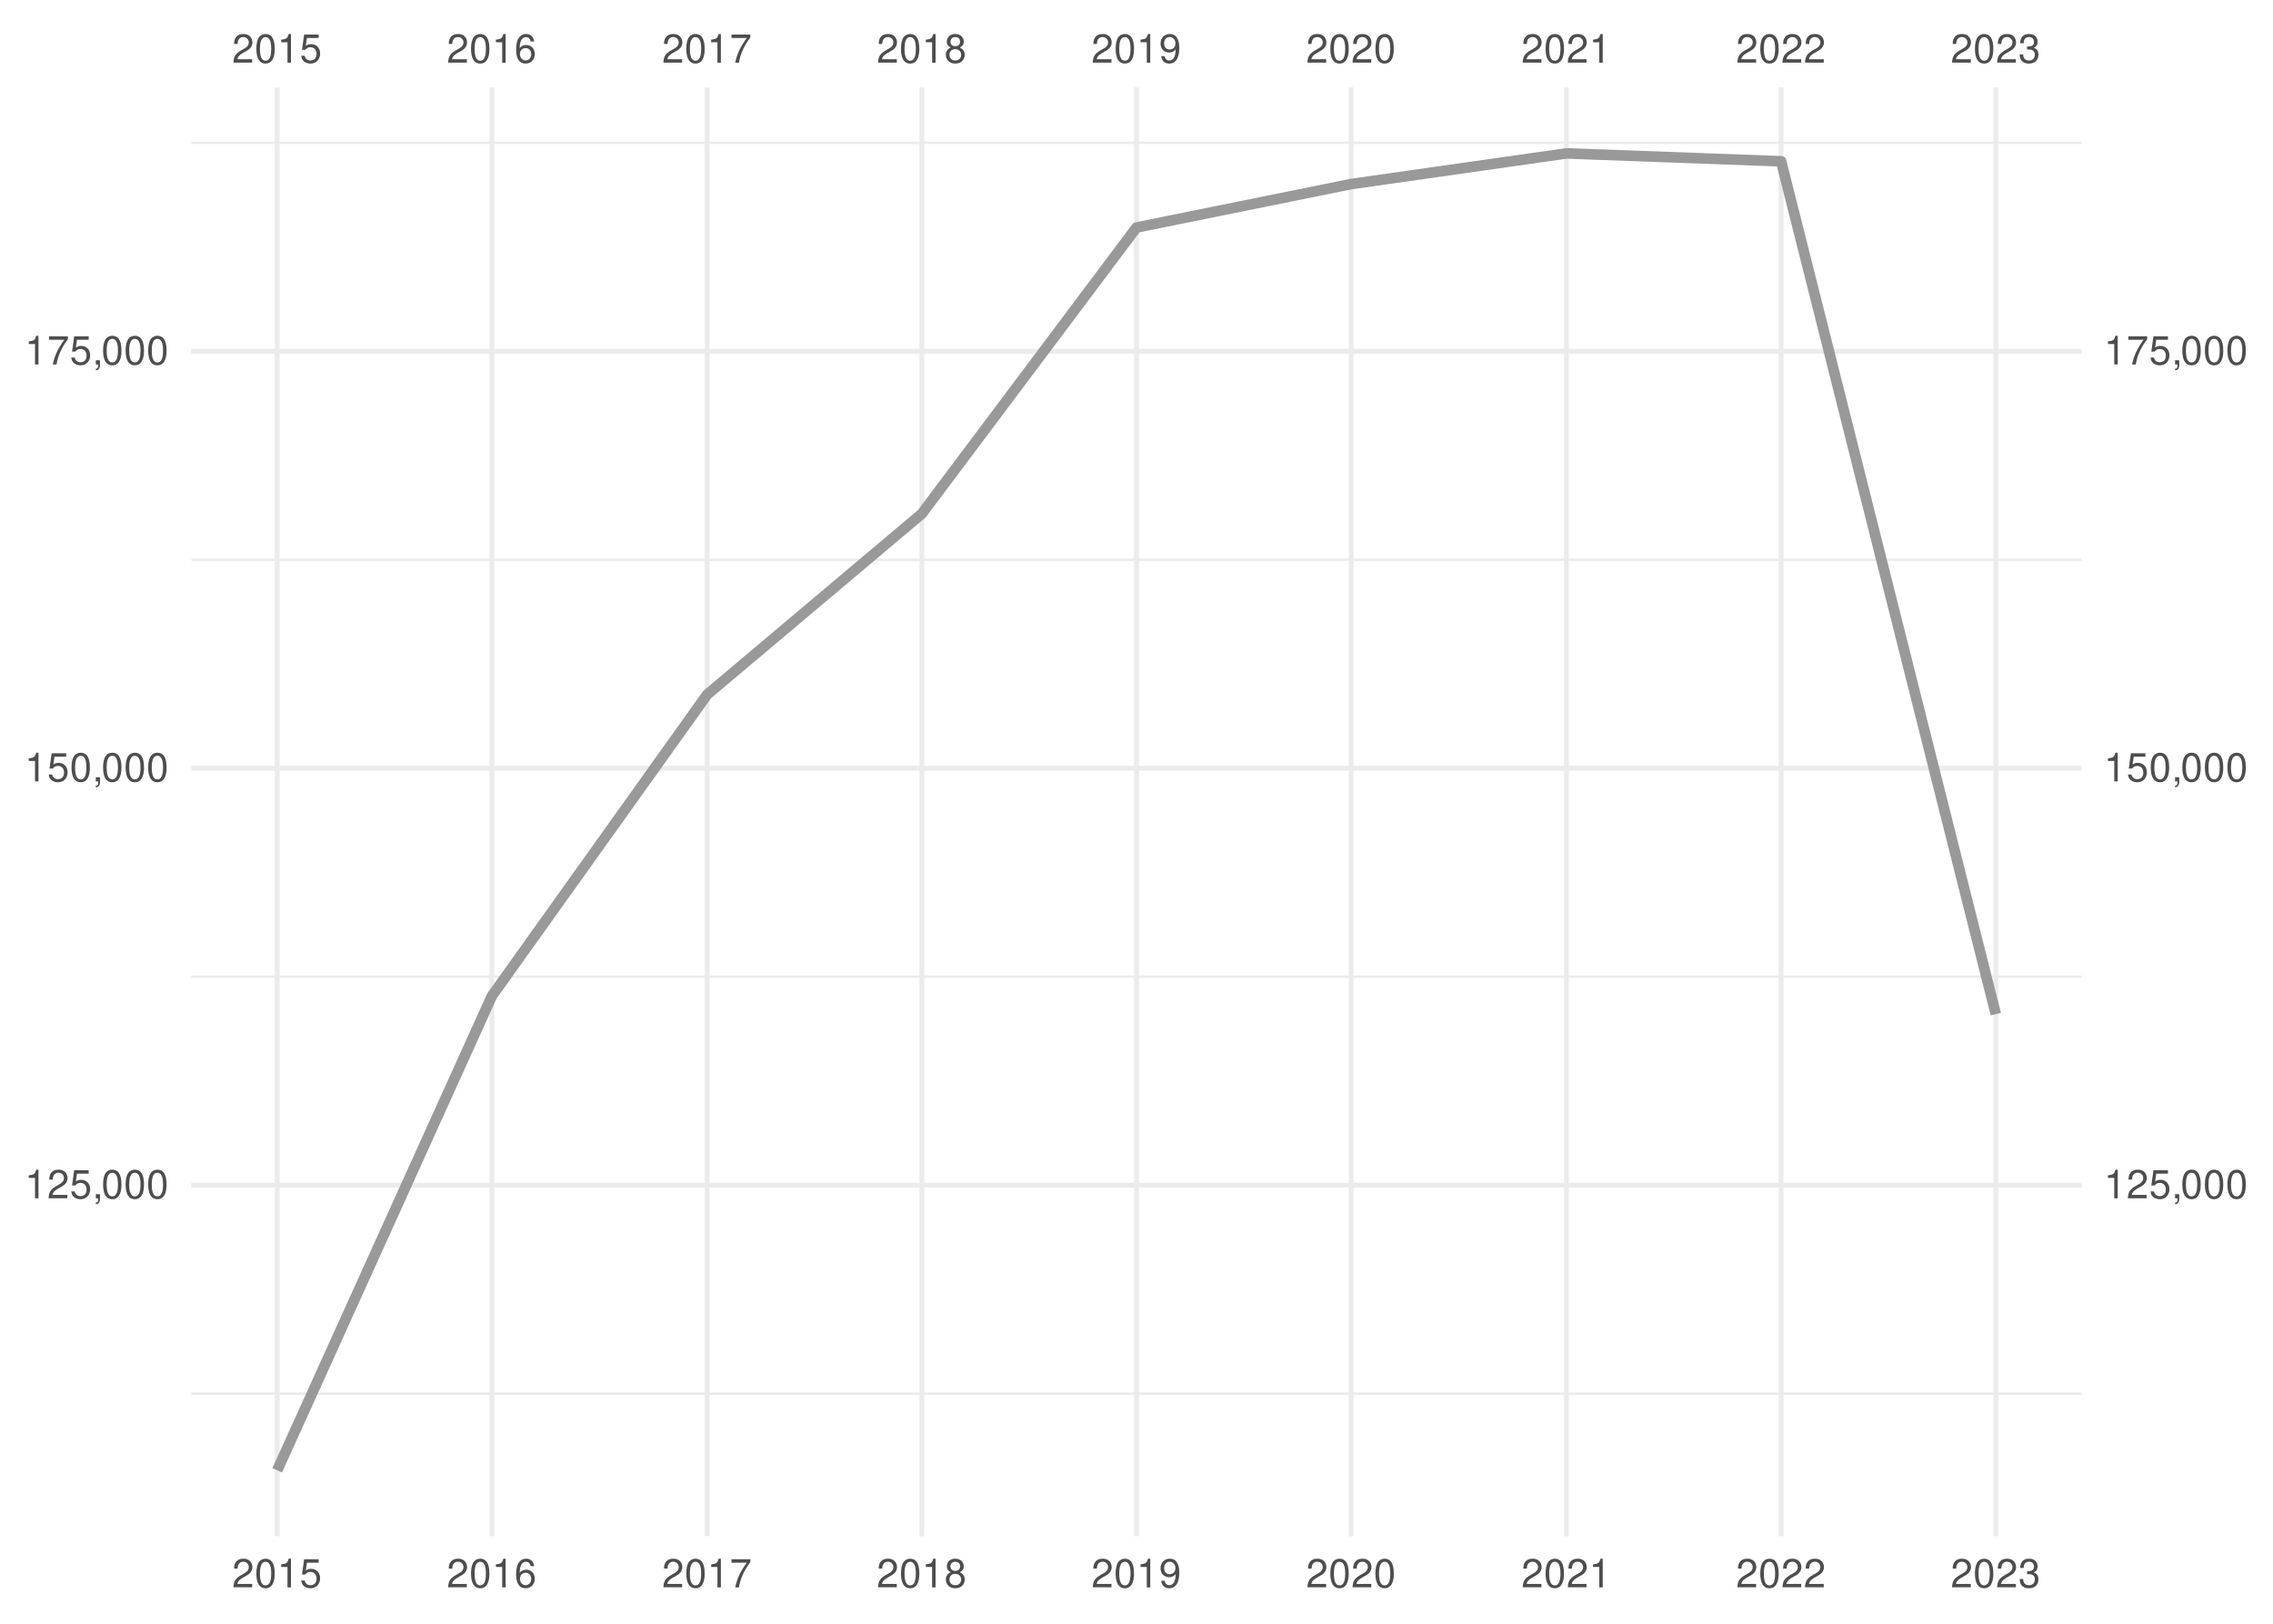
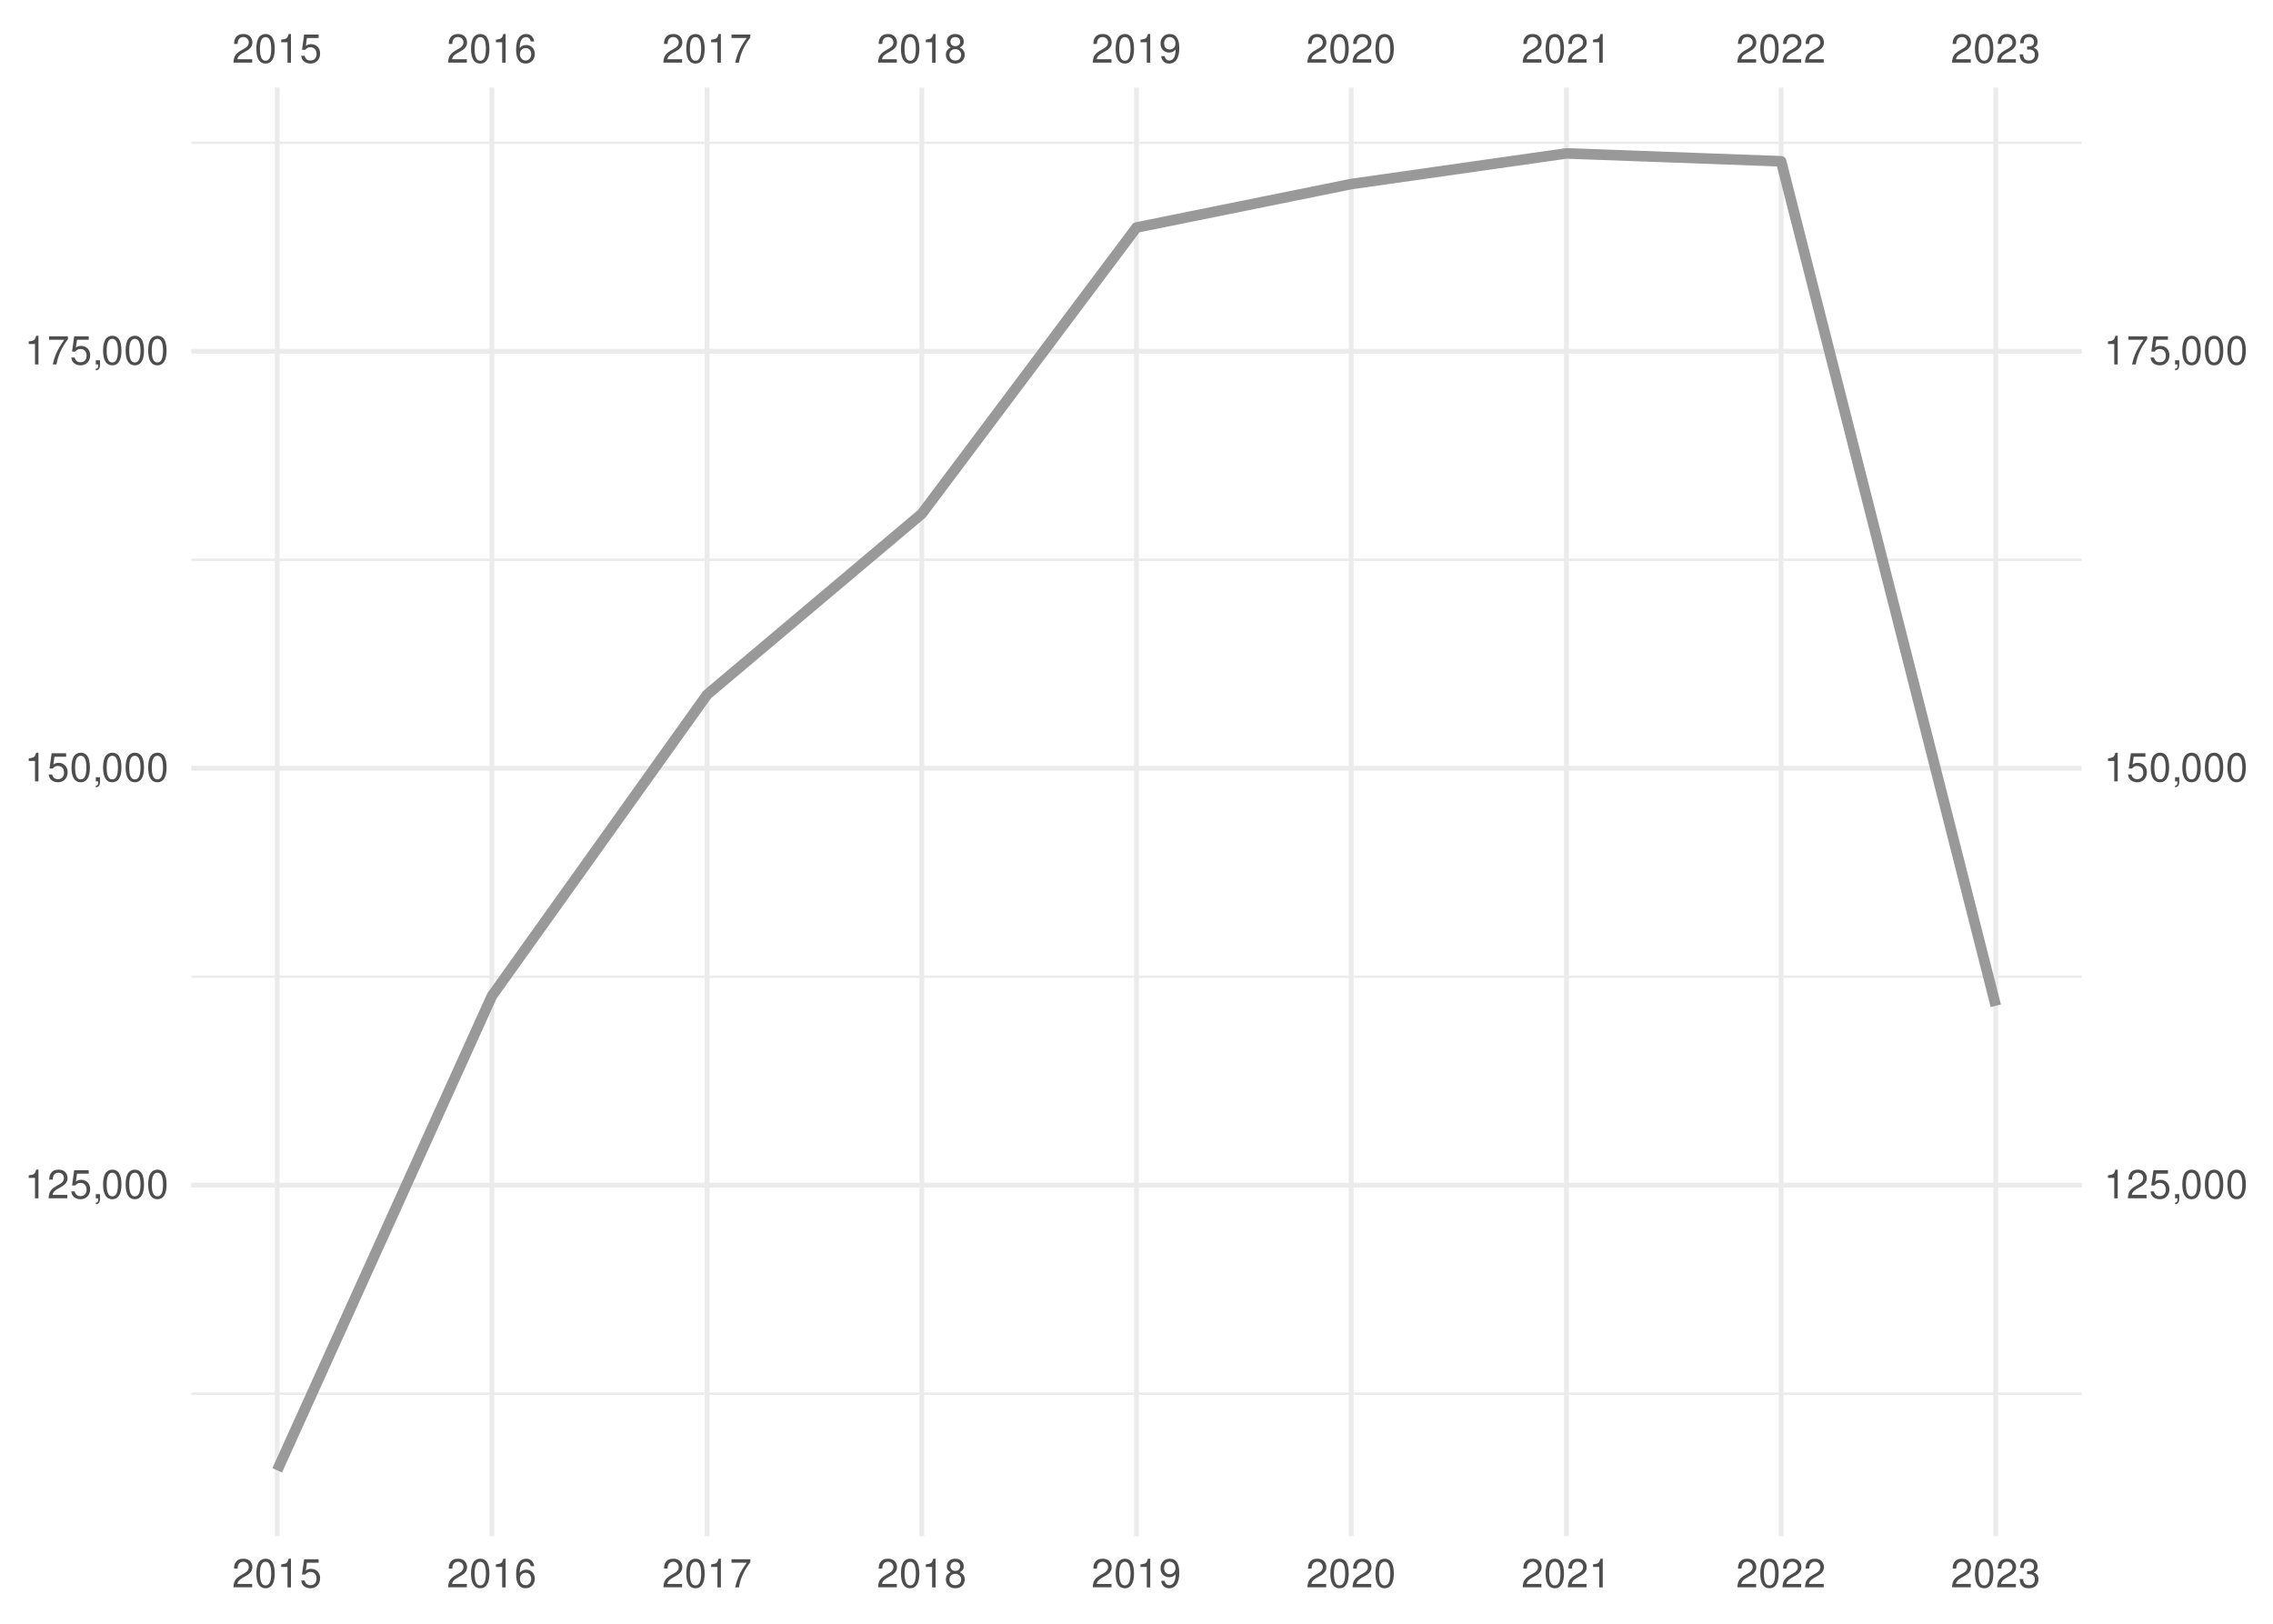
<svg xmlns="http://www.w3.org/2000/svg" xmlns:xlink="http://www.w3.org/1999/xlink" width="504pt" height="360pt" viewBox="0 0 504 360" version="1.1">
  <defs>
    <g>
      <symbol overflow="visible" id="glyph0-0">
        <path style="stroke:none;" d="" />
      </symbol>
      <symbol overflow="visible" id="glyph0-1">
        <path style="stroke:none;" d="M 4.453 -0.766 L 1.172 -0.766 C 1.25 -1.297 1.531 -1.625 2.297 -2.094 L 3.172 -2.594 C 4.047 -3.062 4.5 -3.719 4.5 -4.5 C 4.5 -5.031 4.281 -5.531 3.922 -5.875 C 3.547 -6.203 3.094 -6.359 2.5 -6.359 C 1.703 -6.359 1.125 -6.078 0.781 -5.531 C 0.547 -5.203 0.453 -4.797 0.438 -4.156 L 1.219 -4.156 C 1.234 -4.594 1.297 -4.844 1.406 -5.062 C 1.594 -5.438 2 -5.688 2.469 -5.688 C 3.172 -5.688 3.703 -5.172 3.703 -4.484 C 3.703 -3.969 3.406 -3.531 2.859 -3.219 L 2.047 -2.75 C 0.75 -2 0.375 -1.406 0.297 -0.016 L 4.453 -0.016 Z M 4.453 -0.766 " />
      </symbol>
      <symbol overflow="visible" id="glyph0-2">
        <path style="stroke:none;" d="M 2.422 -6.359 C 1.844 -6.359 1.312 -6.094 0.984 -5.672 C 0.578 -5.109 0.375 -4.25 0.375 -3.078 C 0.375 -0.938 1.078 0.203 2.422 0.203 C 3.734 0.203 4.453 -0.938 4.453 -3.031 C 4.453 -4.25 4.266 -5.078 3.859 -5.672 C 3.531 -6.109 3.016 -6.359 2.422 -6.359 Z M 2.422 -5.672 C 3.25 -5.672 3.672 -4.828 3.672 -3.094 C 3.672 -1.281 3.266 -0.438 2.406 -0.438 C 1.578 -0.438 1.172 -1.312 1.172 -3.062 C 1.172 -4.828 1.578 -5.672 2.422 -5.672 Z M 2.422 -5.672 " />
      </symbol>
      <symbol overflow="visible" id="glyph0-3">
        <path style="stroke:none;" d="M 2.281 -4.531 L 2.281 0 L 3.047 0 L 3.047 -6.359 L 2.547 -6.359 C 2.266 -5.391 2.094 -5.25 0.891 -5.094 L 0.891 -4.531 Z M 2.281 -4.531 " />
      </symbol>
      <symbol overflow="visible" id="glyph0-4">
        <path style="stroke:none;" d="M 4.188 -6.234 L 0.969 -6.234 L 0.5 -2.844 L 1.219 -2.844 C 1.578 -3.266 1.875 -3.422 2.359 -3.422 C 3.203 -3.422 3.719 -2.844 3.719 -1.922 C 3.719 -1.031 3.203 -0.484 2.359 -0.484 C 1.688 -0.484 1.266 -0.828 1.078 -1.531 L 0.312 -1.531 C 0.406 -1.016 0.5 -0.781 0.688 -0.547 C 1.031 -0.078 1.672 0.203 2.375 0.203 C 3.641 0.203 4.516 -0.719 4.516 -2.031 C 4.516 -3.266 3.688 -4.109 2.5 -4.109 C 2.062 -4.109 1.703 -4 1.344 -3.734 L 1.594 -5.469 L 4.188 -5.469 Z M 4.188 -6.234 " />
      </symbol>
      <symbol overflow="visible" id="glyph0-5">
        <path style="stroke:none;" d="M 4.375 -4.703 C 4.234 -5.75 3.562 -6.359 2.609 -6.359 C 1.922 -6.359 1.312 -6.031 0.938 -5.453 C 0.547 -4.828 0.375 -4.062 0.375 -2.906 C 0.375 -1.828 0.531 -1.156 0.906 -0.594 C 1.234 -0.078 1.781 0.203 2.469 0.203 C 3.656 0.203 4.516 -0.688 4.516 -1.922 C 4.516 -3.094 3.719 -3.922 2.609 -3.922 C 1.984 -3.922 1.5 -3.688 1.172 -3.234 C 1.172 -4.797 1.672 -5.672 2.562 -5.672 C 3.109 -5.672 3.484 -5.328 3.609 -4.703 Z M 2.5 -3.234 C 3.25 -3.234 3.719 -2.703 3.719 -1.859 C 3.719 -1.062 3.188 -0.484 2.484 -0.484 C 1.766 -0.484 1.219 -1.094 1.219 -1.906 C 1.219 -2.688 1.734 -3.234 2.5 -3.234 Z M 2.5 -3.234 " />
      </symbol>
      <symbol overflow="visible" id="glyph0-6">
        <path style="stroke:none;" d="M 4.578 -6.234 L 0.406 -6.234 L 0.406 -5.469 L 3.781 -5.469 C 2.281 -3.359 1.688 -2.047 1.219 0 L 2.047 0 C 2.391 -2 3.172 -3.719 4.578 -5.594 Z M 4.578 -6.234 " />
      </symbol>
      <symbol overflow="visible" id="glyph0-7">
        <path style="stroke:none;" d="M 3.438 -3.359 C 4.094 -3.75 4.297 -4.062 4.297 -4.656 C 4.297 -5.672 3.531 -6.359 2.422 -6.359 C 1.312 -6.359 0.547 -5.672 0.547 -4.672 C 0.547 -4.062 0.75 -3.75 1.391 -3.359 C 0.672 -2.984 0.328 -2.469 0.328 -1.766 C 0.328 -0.609 1.172 0.203 2.422 0.203 C 3.656 0.203 4.516 -0.609 4.516 -1.766 C 4.516 -2.469 4.156 -2.984 3.438 -3.359 Z M 2.422 -5.672 C 3.078 -5.672 3.5 -5.281 3.5 -4.641 C 3.5 -4.047 3.062 -3.656 2.422 -3.656 C 1.766 -3.656 1.344 -4.047 1.344 -4.656 C 1.344 -5.281 1.766 -5.672 2.422 -5.672 Z M 2.422 -3 C 3.188 -3 3.719 -2.484 3.719 -1.75 C 3.719 -0.984 3.203 -0.484 2.406 -0.484 C 1.641 -0.484 1.125 -1 1.125 -1.734 C 1.125 -2.5 1.641 -3 2.422 -3 Z M 2.422 -3 " />
      </symbol>
      <symbol overflow="visible" id="glyph0-8">
        <path style="stroke:none;" d="M 0.469 -1.453 C 0.609 -0.406 1.281 0.203 2.234 0.203 C 2.922 0.203 3.547 -0.125 3.922 -0.703 C 4.297 -1.328 4.484 -2.109 4.484 -3.25 C 4.484 -4.328 4.312 -5 3.953 -5.562 C 3.609 -6.094 3.062 -6.359 2.375 -6.359 C 1.188 -6.359 0.328 -5.469 0.328 -4.234 C 0.328 -3.062 1.125 -2.25 2.25 -2.25 C 2.844 -2.25 3.281 -2.453 3.672 -2.938 C 3.672 -1.359 3.172 -0.484 2.281 -0.484 C 1.734 -0.484 1.359 -0.828 1.234 -1.453 Z M 2.359 -5.688 C 3.094 -5.688 3.641 -5.078 3.641 -4.25 C 3.641 -3.469 3.109 -2.922 2.344 -2.922 C 1.594 -2.922 1.125 -3.453 1.125 -4.297 C 1.125 -5.109 1.641 -5.688 2.359 -5.688 Z M 2.359 -5.688 " />
      </symbol>
      <symbol overflow="visible" id="glyph0-9">
        <path style="stroke:none;" d="M 1.938 -2.922 L 2.359 -2.922 C 3.203 -2.922 3.656 -2.531 3.656 -1.766 C 3.656 -0.969 3.172 -0.484 2.375 -0.484 C 1.516 -0.484 1.109 -0.922 1.062 -1.844 L 0.281 -1.844 C 0.312 -1.344 0.406 -1 0.547 -0.719 C 0.875 -0.109 1.484 0.203 2.344 0.203 C 3.625 0.203 4.453 -0.578 4.453 -1.781 C 4.453 -2.594 4.141 -3.031 3.391 -3.297 C 3.969 -3.531 4.266 -3.969 4.266 -4.609 C 4.266 -5.703 3.547 -6.359 2.359 -6.359 C 1.109 -6.359 0.438 -5.656 0.406 -4.312 L 1.188 -4.312 C 1.203 -4.703 1.234 -4.922 1.328 -5.109 C 1.5 -5.469 1.891 -5.688 2.375 -5.688 C 3.062 -5.688 3.469 -5.266 3.469 -4.578 C 3.469 -4.141 3.312 -3.859 2.969 -3.719 C 2.766 -3.625 2.484 -3.594 1.938 -3.578 Z M 1.938 -2.922 " />
      </symbol>
      <symbol overflow="visible" id="glyph0-10">
        <path style="stroke:none;" d="M 0.766 -0.922 L 0.766 0 L 1.297 0 L 1.297 0.156 C 1.297 0.766 1.172 0.938 0.766 0.953 L 0.766 1.297 C 1.344 1.312 1.688 0.891 1.688 0.141 L 1.688 -0.922 Z M 0.766 -0.922 " />
      </symbol>
    </g>
    <clipPath id="clip1">
      <path d="M 42.41 308 L 461.59 308 L 461.59 310 L 42.41 310 Z M 42.41 308 " />
    </clipPath>
    <clipPath id="clip2">
      <path d="M 42.41 216 L 461.59 216 L 461.59 217 L 42.41 217 Z M 42.41 216 " />
    </clipPath>
    <clipPath id="clip3">
      <path d="M 42.41 123 L 461.59 123 L 461.59 125 L 42.41 125 Z M 42.41 123 " />
    </clipPath>
    <clipPath id="clip4">
      <path d="M 42.41 31 L 461.59 31 L 461.59 32 L 42.41 32 Z M 42.41 31 " />
    </clipPath>
    <clipPath id="clip5">
      <path d="M 42.41 262 L 461.59 262 L 461.59 264 L 42.41 264 Z M 42.41 262 " />
    </clipPath>
    <clipPath id="clip6">
      <path d="M 42.41 169 L 461.59 169 L 461.59 171 L 42.41 171 Z M 42.41 169 " />
    </clipPath>
    <clipPath id="clip7">
      <path d="M 42.41 77 L 461.59 77 L 461.59 79 L 42.41 79 Z M 42.41 77 " />
    </clipPath>
    <clipPath id="clip8">
      <path d="M 60 19.41 L 62 19.41 L 62 340.59 L 60 340.59 Z M 60 19.41 " />
    </clipPath>
    <clipPath id="clip9">
      <path d="M 108 19.41 L 110 19.41 L 110 340.59 L 108 340.59 Z M 108 19.41 " />
    </clipPath>
    <clipPath id="clip10">
      <path d="M 156 19.41 L 158 19.41 L 158 340.59 L 156 340.59 Z M 156 19.41 " />
    </clipPath>
    <clipPath id="clip11">
      <path d="M 203 19.41 L 205 19.41 L 205 340.59 L 203 340.59 Z M 203 19.41 " />
    </clipPath>
    <clipPath id="clip12">
      <path d="M 251 19.41 L 253 19.41 L 253 340.59 L 251 340.59 Z M 251 19.41 " />
    </clipPath>
    <clipPath id="clip13">
      <path d="M 299 19.41 L 301 19.41 L 301 340.59 L 299 340.59 Z M 299 19.41 " />
    </clipPath>
    <clipPath id="clip14">
      <path d="M 346 19.41 L 348 19.41 L 348 340.59 L 346 340.59 Z M 346 19.41 " />
    </clipPath>
    <clipPath id="clip15">
      <path d="M 394 19.41 L 396 19.41 L 396 340.59 L 394 340.59 Z M 394 19.41 " />
    </clipPath>
    <clipPath id="clip16">
      <path d="M 442 19.41 L 444 19.41 L 444 340.59 L 442 340.59 Z M 442 19.41 " />
    </clipPath>
  </defs>
  <g id="surface41">
    <rect x="0" y="0" width="504" height="360" style="fill:rgb(100%,100%,100%);fill-opacity:1;stroke:none;" />
    <g clip-path="url(#clip1)" clip-rule="nonzero">
      <path style="fill:none;stroke-width:0.533;stroke-linecap:butt;stroke-linejoin:round;stroke:rgb(92.157%,92.157%,92.157%);stroke-opacity:1;stroke-miterlimit:10;" d="M 42.41 308.988 L 461.59 308.988 " />
    </g>
    <g clip-path="url(#clip2)" clip-rule="nonzero">
      <path style="fill:none;stroke-width:0.533;stroke-linecap:butt;stroke-linejoin:round;stroke:rgb(92.157%,92.157%,92.157%);stroke-opacity:1;stroke-miterlimit:10;" d="M 42.41 216.547 L 461.59 216.547 " />
    </g>
    <g clip-path="url(#clip3)" clip-rule="nonzero">
      <path style="fill:none;stroke-width:0.533;stroke-linecap:butt;stroke-linejoin:round;stroke:rgb(92.157%,92.157%,92.157%);stroke-opacity:1;stroke-miterlimit:10;" d="M 42.41 124.105 L 461.59 124.105 " />
    </g>
    <g clip-path="url(#clip4)" clip-rule="nonzero">
      <path style="fill:none;stroke-width:0.533;stroke-linecap:butt;stroke-linejoin:round;stroke:rgb(92.157%,92.157%,92.157%);stroke-opacity:1;stroke-miterlimit:10;" d="M 42.41 31.66 L 461.59 31.66 " />
    </g>
    <g clip-path="url(#clip5)" clip-rule="nonzero">
      <path style="fill:none;stroke-width:1.067;stroke-linecap:butt;stroke-linejoin:round;stroke:rgb(92.157%,92.157%,92.157%);stroke-opacity:1;stroke-miterlimit:10;" d="M 42.41 262.766 L 461.59 262.766 " />
    </g>
    <g clip-path="url(#clip6)" clip-rule="nonzero">
      <path style="fill:none;stroke-width:1.067;stroke-linecap:butt;stroke-linejoin:round;stroke:rgb(92.157%,92.157%,92.157%);stroke-opacity:1;stroke-miterlimit:10;" d="M 42.41 170.324 L 461.59 170.324 " />
    </g>
    <g clip-path="url(#clip7)" clip-rule="nonzero">
      <path style="fill:none;stroke-width:1.067;stroke-linecap:butt;stroke-linejoin:round;stroke:rgb(92.157%,92.157%,92.157%);stroke-opacity:1;stroke-miterlimit:10;" d="M 42.41 77.883 L 461.59 77.883 " />
    </g>
    <g clip-path="url(#clip8)" clip-rule="nonzero">
      <path style="fill:none;stroke-width:1.067;stroke-linecap:butt;stroke-linejoin:round;stroke:rgb(92.157%,92.157%,92.157%);stroke-opacity:1;stroke-miterlimit:10;" d="M 61.465 340.59 L 61.465 19.41 " />
    </g>
    <g clip-path="url(#clip9)" clip-rule="nonzero">
      <path style="fill:none;stroke-width:1.067;stroke-linecap:butt;stroke-linejoin:round;stroke:rgb(92.157%,92.157%,92.157%);stroke-opacity:1;stroke-miterlimit:10;" d="M 109.066 340.59 L 109.066 19.41 " />
    </g>
    <g clip-path="url(#clip10)" clip-rule="nonzero">
      <path style="fill:none;stroke-width:1.067;stroke-linecap:butt;stroke-linejoin:round;stroke:rgb(92.157%,92.157%,92.157%);stroke-opacity:1;stroke-miterlimit:10;" d="M 156.797 340.59 L 156.797 19.41 " />
    </g>
    <g clip-path="url(#clip11)" clip-rule="nonzero">
      <path style="fill:none;stroke-width:1.067;stroke-linecap:butt;stroke-linejoin:round;stroke:rgb(92.157%,92.157%,92.157%);stroke-opacity:1;stroke-miterlimit:10;" d="M 204.398 340.59 L 204.398 19.41 " />
    </g>
    <g clip-path="url(#clip12)" clip-rule="nonzero">
      <path style="fill:none;stroke-width:1.067;stroke-linecap:butt;stroke-linejoin:round;stroke:rgb(92.157%,92.157%,92.157%);stroke-opacity:1;stroke-miterlimit:10;" d="M 252 340.59 L 252 19.41 " />
    </g>
    <g clip-path="url(#clip13)" clip-rule="nonzero">
      <path style="fill:none;stroke-width:1.067;stroke-linecap:butt;stroke-linejoin:round;stroke:rgb(92.157%,92.157%,92.157%);stroke-opacity:1;stroke-miterlimit:10;" d="M 299.602 340.59 L 299.602 19.41 " />
    </g>
    <g clip-path="url(#clip14)" clip-rule="nonzero">
      <path style="fill:none;stroke-width:1.067;stroke-linecap:butt;stroke-linejoin:round;stroke:rgb(92.157%,92.157%,92.157%);stroke-opacity:1;stroke-miterlimit:10;" d="M 347.332 340.59 L 347.332 19.41 " />
    </g>
    <g clip-path="url(#clip15)" clip-rule="nonzero">
      <path style="fill:none;stroke-width:1.067;stroke-linecap:butt;stroke-linejoin:round;stroke:rgb(92.157%,92.157%,92.157%);stroke-opacity:1;stroke-miterlimit:10;" d="M 394.934 340.59 L 394.934 19.41 " />
    </g>
    <g clip-path="url(#clip16)" clip-rule="nonzero">
      <path style="fill:none;stroke-width:1.067;stroke-linecap:butt;stroke-linejoin:round;stroke:rgb(92.157%,92.157%,92.157%);stroke-opacity:1;stroke-miterlimit:10;" d="M 442.535 340.59 L 442.535 19.41 " />
    </g>
-     <path style="fill:none;stroke-width:2.347;stroke-linecap:butt;stroke-linejoin:round;stroke:rgb(60%,60%,60%);stroke-opacity:1;stroke-miterlimit:10;" d="M 61.465 325.988 L 109.066 220.828 L 156.797 153.996 L 204.398 113.902 L 252 50.441 L 299.602 40.805 L 347.332 34.012 L 394.934 35.758 L 442.535 224.844 " />
+     <path style="fill:none;stroke-width:2.347;stroke-linecap:butt;stroke-linejoin:round;stroke:rgb(60%,60%,60%);stroke-opacity:1;stroke-miterlimit:10;" d="M 61.465 325.988 L 109.066 220.828 L 156.797 153.996 L 204.398 113.902 L 252 50.441 L 299.602 40.805 L 347.332 34.012 L 394.934 35.758 L 442.535 222.992 " />
    <g style="fill:rgb(30.196%,30.196%,30.196%);fill-opacity:1;">
      <use xlink:href="#glyph0-1" x="51.465" y="13.896" />
      <use xlink:href="#glyph0-2" x="56.465" y="13.896" />
      <use xlink:href="#glyph0-3" x="61.465" y="13.896" />
      <use xlink:href="#glyph0-4" x="66.465" y="13.896" />
    </g>
    <g style="fill:rgb(30.196%,30.196%,30.196%);fill-opacity:1;">
      <use xlink:href="#glyph0-1" x="99.066" y="13.896" />
      <use xlink:href="#glyph0-2" x="104.066" y="13.896" />
      <use xlink:href="#glyph0-3" x="109.066" y="13.896" />
      <use xlink:href="#glyph0-5" x="114.066" y="13.896" />
    </g>
    <g style="fill:rgb(30.196%,30.196%,30.196%);fill-opacity:1;">
      <use xlink:href="#glyph0-1" x="146.797" y="13.896" />
      <use xlink:href="#glyph0-2" x="151.797" y="13.896" />
      <use xlink:href="#glyph0-3" x="156.797" y="13.896" />
      <use xlink:href="#glyph0-6" x="161.797" y="13.896" />
    </g>
    <g style="fill:rgb(30.196%,30.196%,30.196%);fill-opacity:1;">
      <use xlink:href="#glyph0-1" x="194.398" y="13.896" />
      <use xlink:href="#glyph0-2" x="199.398" y="13.896" />
      <use xlink:href="#glyph0-3" x="204.398" y="13.896" />
      <use xlink:href="#glyph0-7" x="209.398" y="13.896" />
    </g>
    <g style="fill:rgb(30.196%,30.196%,30.196%);fill-opacity:1;">
      <use xlink:href="#glyph0-1" x="242" y="13.896" />
      <use xlink:href="#glyph0-2" x="247" y="13.896" />
      <use xlink:href="#glyph0-3" x="252" y="13.896" />
      <use xlink:href="#glyph0-8" x="257" y="13.896" />
    </g>
    <g style="fill:rgb(30.196%,30.196%,30.196%);fill-opacity:1;">
      <use xlink:href="#glyph0-1" x="289.602" y="13.896" />
      <use xlink:href="#glyph0-2" x="294.602" y="13.896" />
      <use xlink:href="#glyph0-1" x="299.602" y="13.896" />
      <use xlink:href="#glyph0-2" x="304.602" y="13.896" />
    </g>
    <g style="fill:rgb(30.196%,30.196%,30.196%);fill-opacity:1;">
      <use xlink:href="#glyph0-1" x="337.332" y="13.896" />
      <use xlink:href="#glyph0-2" x="342.332" y="13.896" />
      <use xlink:href="#glyph0-1" x="347.332" y="13.896" />
      <use xlink:href="#glyph0-3" x="352.332" y="13.896" />
    </g>
    <g style="fill:rgb(30.196%,30.196%,30.196%);fill-opacity:1;">
      <use xlink:href="#glyph0-1" x="384.934" y="13.896" />
      <use xlink:href="#glyph0-2" x="389.934" y="13.896" />
      <use xlink:href="#glyph0-1" x="394.934" y="13.896" />
      <use xlink:href="#glyph0-1" x="399.934" y="13.896" />
    </g>
    <g style="fill:rgb(30.196%,30.196%,30.196%);fill-opacity:1;">
      <use xlink:href="#glyph0-1" x="432.535" y="13.896" />
      <use xlink:href="#glyph0-2" x="437.535" y="13.896" />
      <use xlink:href="#glyph0-1" x="442.535" y="13.896" />
      <use xlink:href="#glyph0-9" x="447.535" y="13.896" />
    </g>
    <g style="fill:rgb(30.196%,30.196%,30.196%);fill-opacity:1;">
      <use xlink:href="#glyph0-3" x="5.48" y="265.681" />
      <use xlink:href="#glyph0-1" x="10.48" y="265.681" />
      <use xlink:href="#glyph0-4" x="15.48" y="265.681" />
      <use xlink:href="#glyph0-10" x="20.48" y="265.681" />
      <use xlink:href="#glyph0-2" x="22.48" y="265.681" />
      <use xlink:href="#glyph0-2" x="27.48" y="265.681" />
      <use xlink:href="#glyph0-2" x="32.48" y="265.681" />
    </g>
    <g style="fill:rgb(30.196%,30.196%,30.196%);fill-opacity:1;">
      <use xlink:href="#glyph0-3" x="5.48" y="173.239" />
      <use xlink:href="#glyph0-4" x="10.48" y="173.239" />
      <use xlink:href="#glyph0-2" x="15.48" y="173.239" />
      <use xlink:href="#glyph0-10" x="20.48" y="173.239" />
      <use xlink:href="#glyph0-2" x="22.48" y="173.239" />
      <use xlink:href="#glyph0-2" x="27.48" y="173.239" />
      <use xlink:href="#glyph0-2" x="32.48" y="173.239" />
    </g>
    <g style="fill:rgb(30.196%,30.196%,30.196%);fill-opacity:1;">
      <use xlink:href="#glyph0-3" x="5.48" y="80.798" />
      <use xlink:href="#glyph0-6" x="10.48" y="80.798" />
      <use xlink:href="#glyph0-4" x="15.48" y="80.798" />
      <use xlink:href="#glyph0-10" x="20.48" y="80.798" />
      <use xlink:href="#glyph0-2" x="22.48" y="80.798" />
      <use xlink:href="#glyph0-2" x="27.48" y="80.798" />
      <use xlink:href="#glyph0-2" x="32.48" y="80.798" />
    </g>
    <g style="fill:rgb(30.196%,30.196%,30.196%);fill-opacity:1;">
      <use xlink:href="#glyph0-3" x="466.52" y="265.681" />
      <use xlink:href="#glyph0-1" x="471.52" y="265.681" />
      <use xlink:href="#glyph0-4" x="476.52" y="265.681" />
      <use xlink:href="#glyph0-10" x="481.52" y="265.681" />
      <use xlink:href="#glyph0-2" x="483.52" y="265.681" />
      <use xlink:href="#glyph0-2" x="488.52" y="265.681" />
      <use xlink:href="#glyph0-2" x="493.52" y="265.681" />
    </g>
    <g style="fill:rgb(30.196%,30.196%,30.196%);fill-opacity:1;">
      <use xlink:href="#glyph0-3" x="466.52" y="173.239" />
      <use xlink:href="#glyph0-4" x="471.52" y="173.239" />
      <use xlink:href="#glyph0-2" x="476.52" y="173.239" />
      <use xlink:href="#glyph0-10" x="481.52" y="173.239" />
      <use xlink:href="#glyph0-2" x="483.52" y="173.239" />
      <use xlink:href="#glyph0-2" x="488.52" y="173.239" />
      <use xlink:href="#glyph0-2" x="493.52" y="173.239" />
    </g>
    <g style="fill:rgb(30.196%,30.196%,30.196%);fill-opacity:1;">
      <use xlink:href="#glyph0-3" x="466.52" y="80.798" />
      <use xlink:href="#glyph0-6" x="471.52" y="80.798" />
      <use xlink:href="#glyph0-4" x="476.52" y="80.798" />
      <use xlink:href="#glyph0-10" x="481.52" y="80.798" />
      <use xlink:href="#glyph0-2" x="483.52" y="80.798" />
      <use xlink:href="#glyph0-2" x="488.52" y="80.798" />
      <use xlink:href="#glyph0-2" x="493.52" y="80.798" />
    </g>
    <g style="fill:rgb(30.196%,30.196%,30.196%);fill-opacity:1;">
      <use xlink:href="#glyph0-1" x="51.465" y="351.935" />
      <use xlink:href="#glyph0-2" x="56.465" y="351.935" />
      <use xlink:href="#glyph0-3" x="61.465" y="351.935" />
      <use xlink:href="#glyph0-4" x="66.465" y="351.935" />
    </g>
    <g style="fill:rgb(30.196%,30.196%,30.196%);fill-opacity:1;">
      <use xlink:href="#glyph0-1" x="99.066" y="351.935" />
      <use xlink:href="#glyph0-2" x="104.066" y="351.935" />
      <use xlink:href="#glyph0-3" x="109.066" y="351.935" />
      <use xlink:href="#glyph0-5" x="114.066" y="351.935" />
    </g>
    <g style="fill:rgb(30.196%,30.196%,30.196%);fill-opacity:1;">
      <use xlink:href="#glyph0-1" x="146.797" y="351.935" />
      <use xlink:href="#glyph0-2" x="151.797" y="351.935" />
      <use xlink:href="#glyph0-3" x="156.797" y="351.935" />
      <use xlink:href="#glyph0-6" x="161.797" y="351.935" />
    </g>
    <g style="fill:rgb(30.196%,30.196%,30.196%);fill-opacity:1;">
      <use xlink:href="#glyph0-1" x="194.398" y="351.935" />
      <use xlink:href="#glyph0-2" x="199.398" y="351.935" />
      <use xlink:href="#glyph0-3" x="204.398" y="351.935" />
      <use xlink:href="#glyph0-7" x="209.398" y="351.935" />
    </g>
    <g style="fill:rgb(30.196%,30.196%,30.196%);fill-opacity:1;">
      <use xlink:href="#glyph0-1" x="242" y="351.935" />
      <use xlink:href="#glyph0-2" x="247" y="351.935" />
      <use xlink:href="#glyph0-3" x="252" y="351.935" />
      <use xlink:href="#glyph0-8" x="257" y="351.935" />
    </g>
    <g style="fill:rgb(30.196%,30.196%,30.196%);fill-opacity:1;">
      <use xlink:href="#glyph0-1" x="289.602" y="351.935" />
      <use xlink:href="#glyph0-2" x="294.602" y="351.935" />
      <use xlink:href="#glyph0-1" x="299.602" y="351.935" />
      <use xlink:href="#glyph0-2" x="304.602" y="351.935" />
    </g>
    <g style="fill:rgb(30.196%,30.196%,30.196%);fill-opacity:1;">
      <use xlink:href="#glyph0-1" x="337.332" y="351.935" />
      <use xlink:href="#glyph0-2" x="342.332" y="351.935" />
      <use xlink:href="#glyph0-1" x="347.332" y="351.935" />
      <use xlink:href="#glyph0-3" x="352.332" y="351.935" />
    </g>
    <g style="fill:rgb(30.196%,30.196%,30.196%);fill-opacity:1;">
      <use xlink:href="#glyph0-1" x="384.934" y="351.935" />
      <use xlink:href="#glyph0-2" x="389.934" y="351.935" />
      <use xlink:href="#glyph0-1" x="394.934" y="351.935" />
      <use xlink:href="#glyph0-1" x="399.934" y="351.935" />
    </g>
    <g style="fill:rgb(30.196%,30.196%,30.196%);fill-opacity:1;">
      <use xlink:href="#glyph0-1" x="432.535" y="351.935" />
      <use xlink:href="#glyph0-2" x="437.535" y="351.935" />
      <use xlink:href="#glyph0-1" x="442.535" y="351.935" />
      <use xlink:href="#glyph0-9" x="447.535" y="351.935" />
    </g>
  </g>
</svg>
